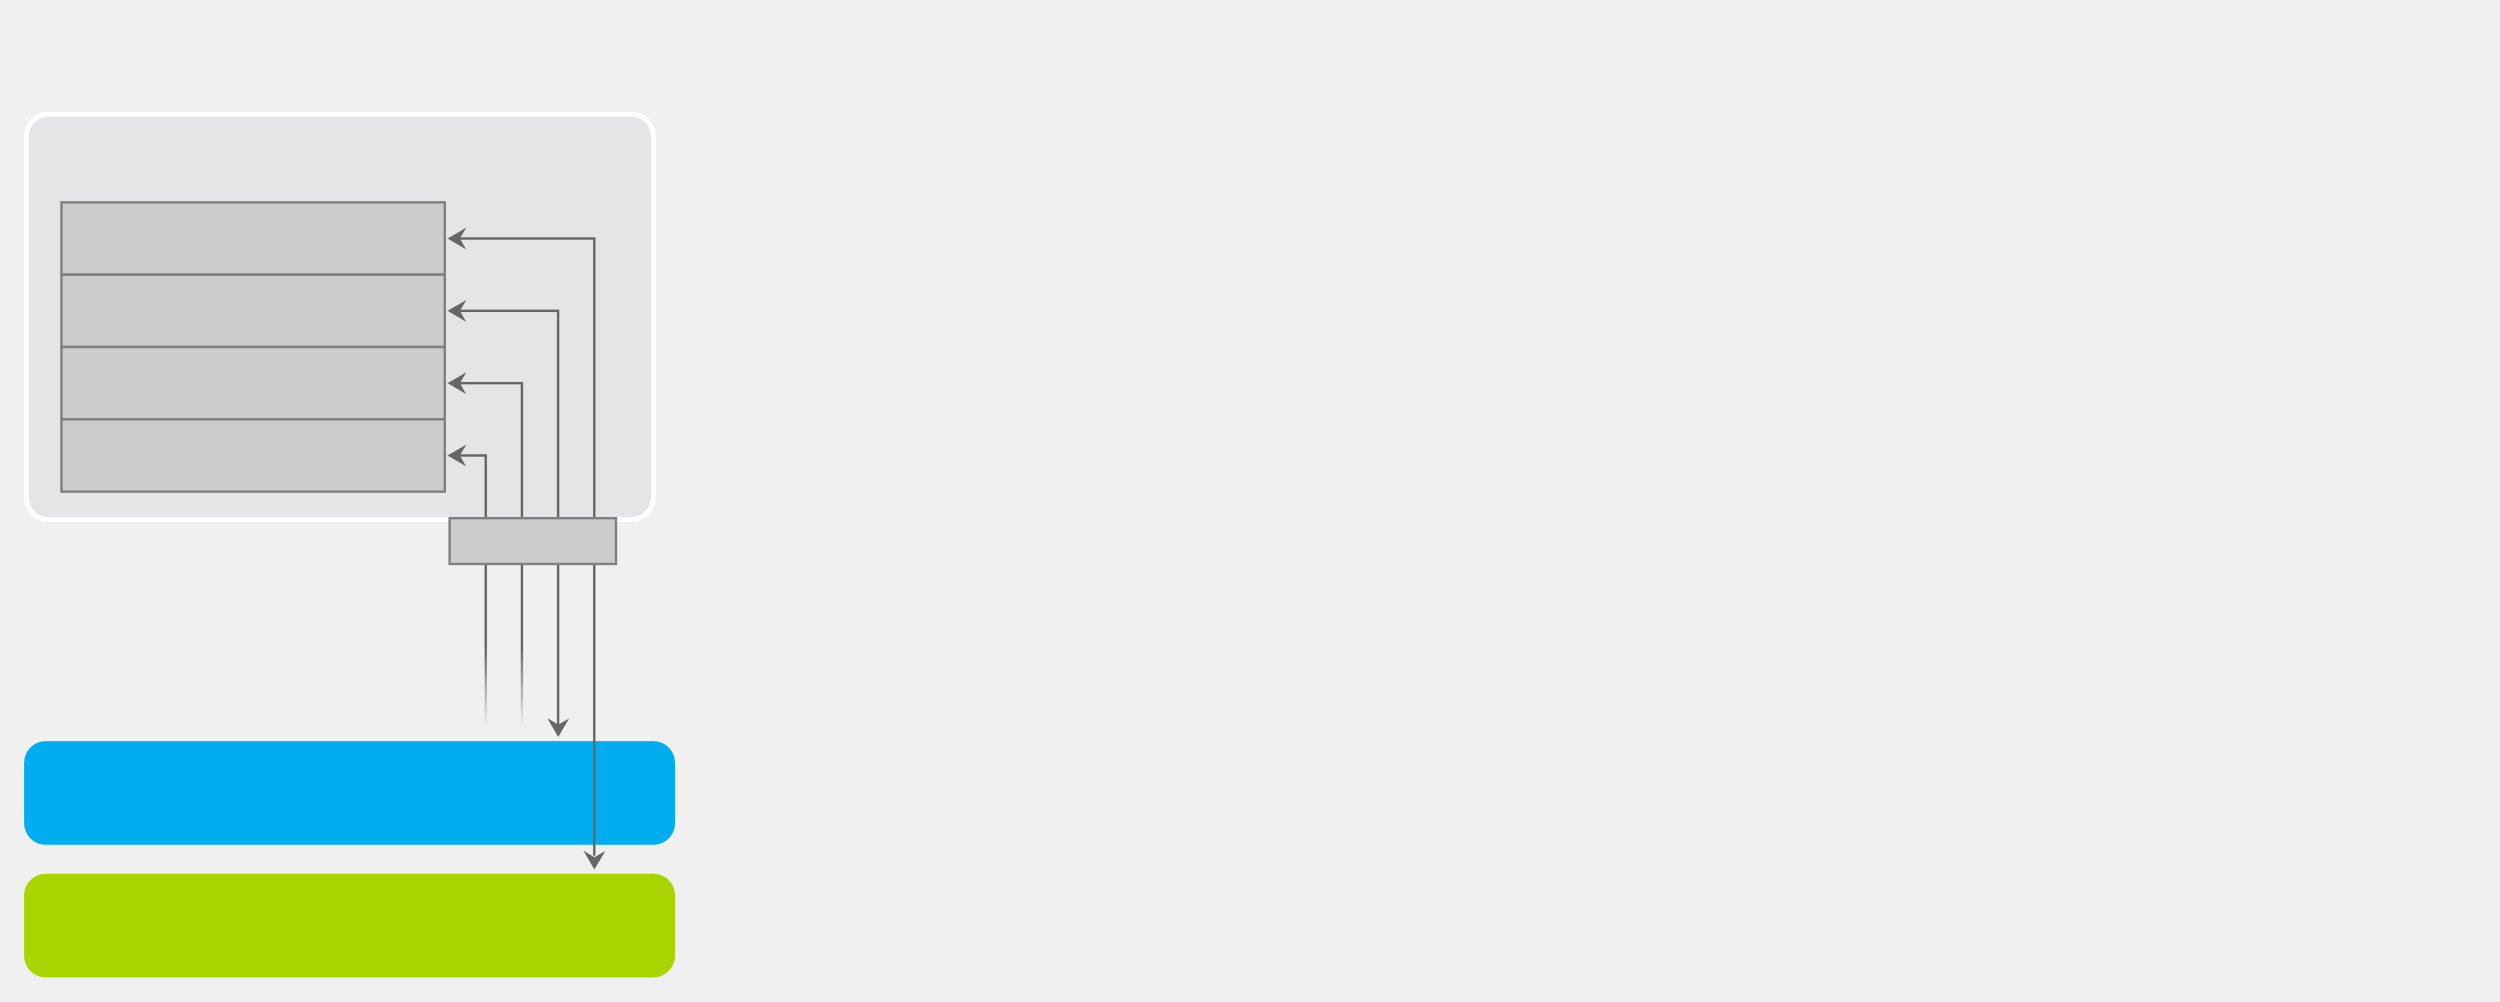
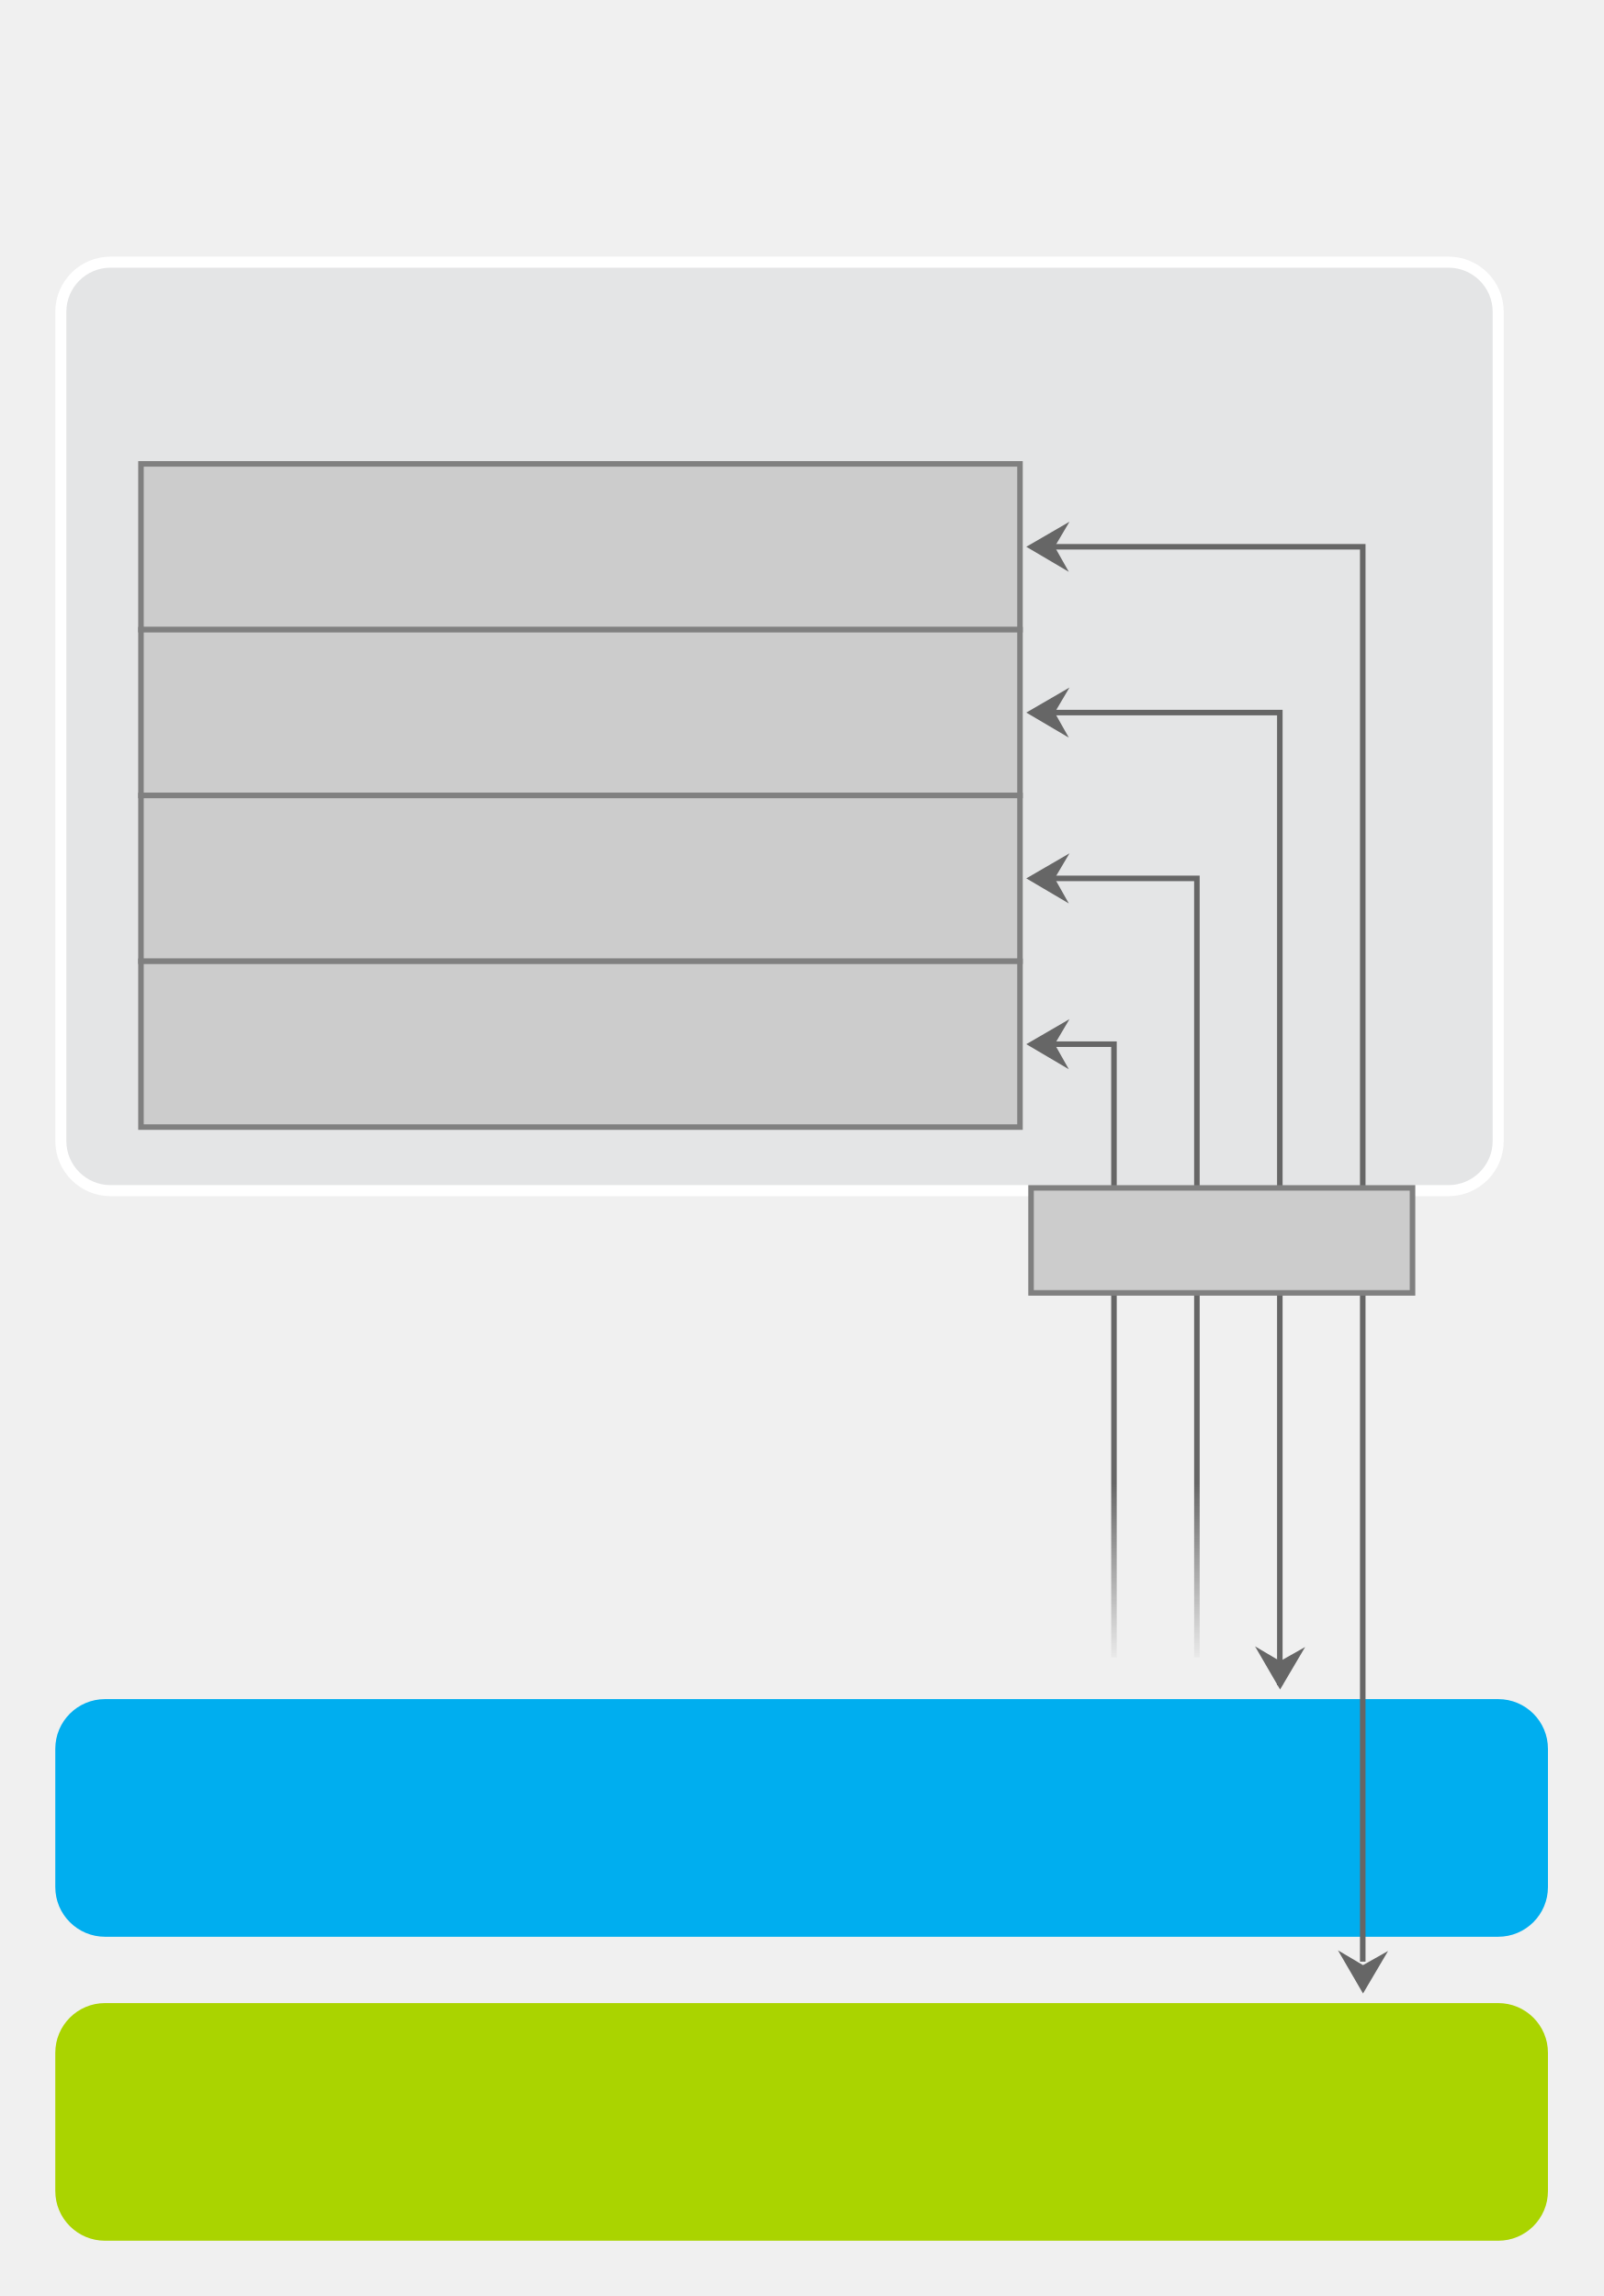
- <svg xmlns="http://www.w3.org/2000/svg" xmlns:xlink="http://www.w3.org/1999/xlink" width="1037" height="415.432" id="svg2" version="1.1">
+ <svg xmlns="http://www.w3.org/2000/svg" xmlns:xlink="http://www.w3.org/1999/xlink" version="1.2" width="290" height="415.432" id="svg2">
  <defs id="defs4">
    <linearGradient id="linearGradient4270">
-       <stop style="stop-color:#666666;stop-opacity:1;" offset="0" id="stop4272" />
-       <stop style="stop-color:#666666;stop-opacity:0;" offset="1" id="stop4274" />
+       <stop id="stop4272" style="stop-color:#666666;stop-opacity:1" offset="0" />
+       <stop id="stop4274" style="stop-color:#666666;stop-opacity:0" offset="1" />
    </linearGradient>
-     <linearGradient xlink:href="#linearGradient4270" id="linearGradient4276" x1="1760" y1="756.32" x2="1760" y2="803.362" gradientUnits="userSpaceOnUse" />
-     <linearGradient xlink:href="#linearGradient4270" id="linearGradient4303" gradientUnits="userSpaceOnUse" x1="1760" y1="781.32" x2="1760" y2="814.362" />
-     <linearGradient xlink:href="#linearGradient4270" id="linearGradient4306" gradientUnits="userSpaceOnUse" x1="1760" y1="781.32" x2="1760" y2="814.362" />
+     <linearGradient x1="1760" y1="756.32" x2="1760" y2="803.362" id="linearGradient4276" xlink:href="#linearGradient4270" gradientUnits="userSpaceOnUse" />
+     <linearGradient x1="1760" y1="781.32" x2="1760" y2="814.362" id="linearGradient4303" xlink:href="#linearGradient4270" gradientUnits="userSpaceOnUse" />
+     <linearGradient x1="1760" y1="781.32" x2="1760" y2="814.362" id="linearGradient4306" xlink:href="#linearGradient4270" gradientUnits="userSpaceOnUse" />
  </defs>
-   <g id="layer1" transform="translate(-1217,-512.9298)" style="display:inline">
-     <rect rx="9" ry="9" y="875.362" x="1227" height="43" width="270" id="rect6978-9-9-5" style="color:#000000;fill:#aad400;fill-opacity:1;fill-rule:nonzero;stroke:none;stroke-width:1;marker:none;visibility:visible;display:inline;overflow:visible;enable-background:accumulate" />
-     <rect rx="9" ry="9" y="560.362" x="1228" height="168" width="260" id="rect6978-9" style="color:#000000;fill:#e4e5e6;fill-opacity:1;fill-rule:nonzero;stroke:#ffffff;stroke-width:2;stroke-miterlimit:4;stroke-opacity:1;stroke-dasharray:none;marker:none;visibility:visible;display:inline;overflow:visible;enable-background:accumulate" />
-     <rect rx="9" ry="9" y="820.362" x="1227" height="43" width="270" id="rect6978-9-9" style="color:#000000;fill:#00aeef;fill-opacity:1;fill-rule:nonzero;stroke:none;stroke-width:1;marker:none;visibility:visible;display:inline;overflow:visible;enable-background:accumulate" />
-     <flowRoot transform="translate(1170.592,642.2454)" style="font-size:15px;font-style:normal;font-variant:normal;font-weight:normal;font-stretch:normal;text-align:start;line-height:125%;letter-spacing:0px;word-spacing:0px;writing-mode:lr-tb;text-anchor:start;color:#000000;fill:#000000;fill-opacity:1;fill-rule:nonzero;stroke:none;stroke-width:1;marker:none;visibility:visible;display:inline;overflow:visible;enable-background:accumulate;font-family:Sans;-inkscape-font-specification:Sans" id="flowRoot6988-4-3-8" xml:space="preserve">
+   <g transform="translate(-1217,-512.9298)" id="layer1" style="display:inline">
+     <rect width="270" height="43" rx="9" ry="9" x="1227" y="875.362" id="rect6978-9-9-5" style="color:#000000;fill:#aad400;fill-opacity:1;fill-rule:nonzero;stroke:none;stroke-width:1;marker:none;visibility:visible;display:inline;overflow:visible;enable-background:accumulate" />
+     <rect width="260" height="168" rx="9" ry="9" x="1228" y="560.362" id="rect6978-9" style="color:#000000;fill:#e4e5e6;fill-opacity:1;fill-rule:nonzero;stroke:#ffffff;stroke-width:2;stroke-miterlimit:4;stroke-opacity:1;stroke-dasharray:none;marker:none;visibility:visible;display:inline;overflow:visible;enable-background:accumulate" />
+     <rect width="270" height="43" rx="9" ry="9" x="1227" y="820.362" id="rect6978-9-9" style="color:#000000;fill:#00aeef;fill-opacity:1;fill-rule:nonzero;stroke:none;stroke-width:1;marker:none;visibility:visible;display:inline;overflow:visible;enable-background:accumulate" />
+     <flowRoot transform="translate(1170.592,642.2454)" id="flowRoot6988-4-3-8" xml:space="preserve" style="font-size:15px;font-style:normal;font-variant:normal;font-weight:normal;font-stretch:normal;text-align:start;line-height:125%;letter-spacing:0px;word-spacing:0px;writing-mode:lr-tb;text-anchor:start;color:#000000;fill:#000000;fill-opacity:1;fill-rule:nonzero;stroke:none;stroke-width:1;marker:none;visibility:visible;display:inline;overflow:visible;enable-background:accumulate;font-family:Sans;-inkscape-font-specification:Sans">
      <flowRegion id="flowRegion6990-3-2-0">
-         <rect style="font-size:15px;font-style:normal;font-variant:normal;font-weight:normal;font-stretch:normal;text-align:start;line-height:125%;writing-mode:lr-tb;text-anchor:start;color:#000000;fill:#000000;fill-opacity:1;fill-rule:nonzero;stroke:none;stroke-width:1;marker:none;visibility:visible;display:inline;overflow:visible;enable-background:accumulate;font-family:Sans;-inkscape-font-specification:Sans" y="244.362" x="73" height="61" width="337" id="rect6992-1-0-2" />
+         <rect width="337" height="61" x="73" y="244.362" id="rect6992-1-0-2" style="font-size:15px;font-style:normal;font-variant:normal;font-weight:normal;font-stretch:normal;text-align:start;line-height:125%;writing-mode:lr-tb;text-anchor:start;color:#000000;fill:#000000;fill-opacity:1;fill-rule:nonzero;stroke:none;stroke-width:1;marker:none;visibility:visible;display:inline;overflow:visible;enable-background:accumulate;font-family:Sans;-inkscape-font-specification:Sans" />
      </flowRegion>
-       <flowPara id="flowPara6994-1-1-8">Private Admin Network (admin)</flowPara>
+       <flowPara id="flowPara6994-1-1-8">Private Admin Network</flowPara>
    </flowRoot>
    <path d="m 1463.547,873.627 4.534,-7.693 -4.534,2.558 -4.534,-2.678 z" id="path4730-8-3-1-2-6" style="fill:#666666;fill-opacity:1;stroke:none" />
-     <flowRoot transform="translate(1170.592,587.2454)" style="font-size:15px;font-style:normal;font-variant:normal;font-weight:normal;font-stretch:normal;text-align:start;line-height:125%;letter-spacing:0px;word-spacing:0px;writing-mode:lr-tb;text-anchor:start;color:#000000;fill:#000000;fill-opacity:1;fill-rule:nonzero;stroke:none;stroke-width:1;marker:none;visibility:visible;display:inline;overflow:visible;enable-background:accumulate;font-family:Sans;-inkscape-font-specification:Sans" id="flowRoot6988-4-3-0" xml:space="preserve">
+     <flowRoot transform="translate(1170.592,587.2454)" id="flowRoot6988-4-3-0" xml:space="preserve" style="font-size:15px;font-style:normal;font-variant:normal;font-weight:normal;font-stretch:normal;text-align:start;line-height:125%;letter-spacing:0px;word-spacing:0px;writing-mode:lr-tb;text-anchor:start;color:#000000;fill:#000000;fill-opacity:1;fill-rule:nonzero;stroke:none;stroke-width:1;marker:none;visibility:visible;display:inline;overflow:visible;enable-background:accumulate;font-family:Sans;-inkscape-font-specification:Sans">
      <flowRegion id="flowRegion6990-3-2-7">
-         <rect style="font-size:15px;font-style:normal;font-variant:normal;font-weight:normal;font-stretch:normal;text-align:start;line-height:125%;writing-mode:lr-tb;text-anchor:start;color:#000000;fill:#000000;fill-opacity:1;fill-rule:nonzero;stroke:none;stroke-width:1;marker:none;visibility:visible;display:inline;overflow:visible;enable-background:accumulate;font-family:Sans;-inkscape-font-specification:Sans" y="244.362" x="73" height="61" width="277" id="rect6992-1-0-7" />
+         <rect width="277" height="61" x="73" y="244.362" id="rect6992-1-0-7" style="font-size:15px;font-style:normal;font-variant:normal;font-weight:normal;font-stretch:normal;text-align:start;line-height:125%;writing-mode:lr-tb;text-anchor:start;color:#000000;fill:#000000;fill-opacity:1;fill-rule:nonzero;stroke:none;stroke-width:1;marker:none;visibility:visible;display:inline;overflow:visible;enable-background:accumulate;font-family:Sans;-inkscape-font-specification:Sans" />
      </flowRegion>
      <flowPara id="flowPara6994-1-1-3">Public Network</flowPara>
    </flowRoot>
-     <path id="path7032-4-2-9-2-3" d="m 1463.5,867.862 0,-256 -58,0" style="fill:none;stroke:#666666;stroke-width:1px;stroke-linecap:butt;stroke-linejoin:miter;stroke-opacity:1" />
+     <path d="m 1463.5,867.862 0,-256 -58,0" id="path7032-4-2-9-2-3" style="fill:none;stroke:#666666;stroke-width:1px;stroke-linecap:butt;stroke-linejoin:miter;stroke-opacity:1" />
    <path d="m 1402.64,611.862 7.693,4.534 -2.558,-4.534 2.678,-4.534 z" id="path4730-8-3-1-3-4-1-7-2-78" style="fill:#666666;fill-opacity:1;stroke:none" />
-     <rect style="color:#000000;fill:#cccccc;fill-opacity:1;fill-rule:nonzero;stroke:#808080;stroke-width:1;stroke-linecap:butt;stroke-linejoin:miter;stroke-miterlimit:4;stroke-opacity:1;stroke-dasharray:none;stroke-dashoffset:0;marker:none;visibility:visible;display:inline;overflow:visible;enable-background:accumulate" id="rect94406-7-5-38" width="159" height="30" x="1242.5" y="596.862" />
-     <flowRoot xml:space="preserve" id="flowRoot6998-1-6-0-2-2" style="font-size:12px;font-style:normal;font-variant:normal;font-weight:normal;font-stretch:normal;text-align:start;line-height:125%;letter-spacing:0px;word-spacing:0px;writing-mode:lr-tb;text-anchor:start;fill:#000000;fill-opacity:1;stroke:none;font-family:Sans;-inkscape-font-specification:Sans" transform="translate(1176,358.8367)">
+     <rect width="159" height="30" x="1242.5" y="596.862" id="rect94406-7-5-38" style="color:#000000;fill:#cccccc;fill-opacity:1;fill-rule:nonzero;stroke:#808080;stroke-width:1;stroke-linecap:butt;stroke-linejoin:miter;stroke-miterlimit:4;stroke-opacity:1;stroke-dasharray:none;stroke-dashoffset:0;marker:none;visibility:visible;display:inline;overflow:visible;enable-background:accumulate" />
+     <flowRoot transform="translate(1176,358.8367)" id="flowRoot6998-1-6-0-2-2" xml:space="preserve" style="font-size:12px;font-style:normal;font-variant:normal;font-weight:normal;font-stretch:normal;text-align:start;line-height:125%;letter-spacing:0px;word-spacing:0px;writing-mode:lr-tb;text-anchor:start;fill:#000000;fill-opacity:1;stroke:none;font-family:Sans;-inkscape-font-specification:Sans">
      <flowRegion id="flowRegion7000-4-20-3-1-8">
-         <rect id="rect7002-3-6-2-7-2" width="139" height="21.163" x="73" y="244.362" style="font-size:12px;font-style:normal;font-variant:normal;font-weight:normal;font-stretch:normal;text-align:start;line-height:125%;writing-mode:lr-tb;text-anchor:start;font-family:Sans;-inkscape-font-specification:Sans" />
+         <rect width="139" height="21.163" x="73" y="244.362" id="rect7002-3-6-2-7-2" style="font-size:12px;font-style:normal;font-variant:normal;font-weight:normal;font-stretch:normal;text-align:start;line-height:125%;writing-mode:lr-tb;text-anchor:start;font-family:Sans;-inkscape-font-specification:Sans" />
      </flowRegion>
      <flowPara id="flowPara93807-7-2-4">eth0</flowPara>
    </flowRoot>
-     <rect style="color:#000000;fill:#cccccc;fill-opacity:1;fill-rule:nonzero;stroke:#808080;stroke-width:1;stroke-linecap:butt;stroke-linejoin:miter;stroke-miterlimit:4;stroke-opacity:1;stroke-dasharray:none;stroke-dashoffset:0;marker:none;visibility:visible;display:inline;overflow:visible;enable-background:accumulate" id="rect94406-7-5-38-8" width="159" height="30" x="1242.5" y="626.862" />
-     <flowRoot xml:space="preserve" id="flowRoot6998-1-6-0-2-2-3" style="font-size:12px;font-style:normal;font-variant:normal;font-weight:normal;font-stretch:normal;text-align:start;line-height:125%;letter-spacing:0px;word-spacing:0px;writing-mode:lr-tb;text-anchor:start;fill:#000000;fill-opacity:1;stroke:none;font-family:Sans;-inkscape-font-specification:Sans" transform="translate(1176,388.8367)">
+     <rect width="159" height="30" x="1242.5" y="626.862" id="rect94406-7-5-38-8" style="color:#000000;fill:#cccccc;fill-opacity:1;fill-rule:nonzero;stroke:#808080;stroke-width:1;stroke-linecap:butt;stroke-linejoin:miter;stroke-miterlimit:4;stroke-opacity:1;stroke-dasharray:none;stroke-dashoffset:0;marker:none;visibility:visible;display:inline;overflow:visible;enable-background:accumulate" />
+     <flowRoot transform="translate(1176,388.8367)" id="flowRoot6998-1-6-0-2-2-3" xml:space="preserve" style="font-size:12px;font-style:normal;font-variant:normal;font-weight:normal;font-stretch:normal;text-align:start;line-height:125%;letter-spacing:0px;word-spacing:0px;writing-mode:lr-tb;text-anchor:start;fill:#000000;fill-opacity:1;stroke:none;font-family:Sans;-inkscape-font-specification:Sans">
      <flowRegion id="flowRegion7000-4-20-3-1-8-6">
-         <rect id="rect7002-3-6-2-7-2-6" width="139" height="21.163" x="73" y="244.362" style="font-size:12px;font-style:normal;font-variant:normal;font-weight:normal;font-stretch:normal;text-align:start;line-height:125%;writing-mode:lr-tb;text-anchor:start;font-family:Sans;-inkscape-font-specification:Sans" />
+         <rect width="139" height="21.163" x="73" y="244.362" id="rect7002-3-6-2-7-2-6" style="font-size:12px;font-style:normal;font-variant:normal;font-weight:normal;font-stretch:normal;text-align:start;line-height:125%;writing-mode:lr-tb;text-anchor:start;font-family:Sans;-inkscape-font-specification:Sans" />
      </flowRegion>
      <flowPara id="flowPara93807-7-2-4-7">eth0.$VLAN_ID </flowPara>
    </flowRoot>
-     <rect style="color:#000000;fill:#cccccc;fill-opacity:1;fill-rule:nonzero;stroke:#808080;stroke-width:1;stroke-linecap:butt;stroke-linejoin:miter;stroke-miterlimit:4;stroke-opacity:1;stroke-dasharray:none;stroke-dashoffset:0;marker:none;visibility:visible;display:inline;overflow:visible;enable-background:accumulate" id="rect94406-7-5-38-8-3" width="159" height="30" x="1242.5" y="656.862" />
-     <flowRoot xml:space="preserve" id="flowRoot6998-1-6-0-2-2-3-1" style="font-size:12px;font-style:normal;font-variant:normal;font-weight:normal;font-stretch:normal;text-align:start;line-height:125%;letter-spacing:0px;word-spacing:0px;writing-mode:lr-tb;text-anchor:start;fill:#000000;fill-opacity:1;stroke:none;font-family:Sans;-inkscape-font-specification:Sans" transform="translate(1176,418.8368)">
+     <rect width="159" height="30" x="1242.5" y="656.862" id="rect94406-7-5-38-8-3" style="color:#000000;fill:#cccccc;fill-opacity:1;fill-rule:nonzero;stroke:#808080;stroke-width:1;stroke-linecap:butt;stroke-linejoin:miter;stroke-miterlimit:4;stroke-opacity:1;stroke-dasharray:none;stroke-dashoffset:0;marker:none;visibility:visible;display:inline;overflow:visible;enable-background:accumulate" />
+     <flowRoot transform="translate(1176,418.8368)" id="flowRoot6998-1-6-0-2-2-3-1" xml:space="preserve" style="font-size:12px;font-style:normal;font-variant:normal;font-weight:normal;font-stretch:normal;text-align:start;line-height:125%;letter-spacing:0px;word-spacing:0px;writing-mode:lr-tb;text-anchor:start;fill:#000000;fill-opacity:1;stroke:none;font-family:Sans;-inkscape-font-specification:Sans">
      <flowRegion id="flowRegion7000-4-20-3-1-8-6-4">
-         <rect id="rect7002-3-6-2-7-2-6-3" width="139" height="21.163" x="73" y="244.362" style="font-size:12px;font-style:normal;font-variant:normal;font-weight:normal;font-stretch:normal;text-align:start;line-height:125%;writing-mode:lr-tb;text-anchor:start;font-family:Sans;-inkscape-font-specification:Sans" />
+         <rect width="139" height="21.163" x="73" y="244.362" id="rect7002-3-6-2-7-2-6-3" style="font-size:12px;font-style:normal;font-variant:normal;font-weight:normal;font-stretch:normal;text-align:start;line-height:125%;writing-mode:lr-tb;text-anchor:start;font-family:Sans;-inkscape-font-specification:Sans" />
      </flowRegion>
      <flowPara id="flowPara93807-7-2-4-7-5">eth0.$VLAN_ID </flowPara>
    </flowRoot>
-     <flowRoot xml:space="preserve" id="flowRoot6998-1-6-0-2-2-1" style="font-size:12px;font-style:normal;font-variant:normal;font-weight:normal;font-stretch:normal;text-align:start;line-height:125%;letter-spacing:0px;word-spacing:0px;writing-mode:lr-tb;text-anchor:start;fill:#000000;fill-opacity:1;stroke:none;font-family:Sans;-inkscape-font-specification:Sans" transform="translate(1170,329.3367)">
+     <flowRoot transform="translate(1170,329.3367)" id="flowRoot6998-1-6-0-2-2-1" xml:space="preserve" style="font-size:12px;font-style:normal;font-variant:normal;font-weight:normal;font-stretch:normal;text-align:start;line-height:125%;letter-spacing:0px;word-spacing:0px;writing-mode:lr-tb;text-anchor:start;fill:#000000;fill-opacity:1;stroke:none;font-family:Sans;-inkscape-font-specification:Sans">
      <flowRegion id="flowRegion7000-4-20-3-1-8-9">
-         <rect id="rect7002-3-6-2-7-2-2" width="139" height="21.163" x="73" y="244.362" style="font-size:12px;font-style:normal;font-variant:normal;font-weight:normal;font-stretch:normal;text-align:start;line-height:125%;writing-mode:lr-tb;text-anchor:start;font-family:Sans;-inkscape-font-specification:Sans" />
+         <rect width="139" height="21.163" x="73" y="244.362" id="rect7002-3-6-2-7-2-2" style="font-size:12px;font-style:normal;font-variant:normal;font-weight:normal;font-stretch:normal;text-align:start;line-height:125%;writing-mode:lr-tb;text-anchor:start;font-family:Sans;-inkscape-font-specification:Sans" />
      </flowRegion>
      <flowPara id="flowPara93807-7-2-4-5">Node</flowPara>
    </flowRoot>
-     <flowRoot xml:space="preserve" id="flowRoot6998-1-6-0-2-2-7" style="font-size:12px;font-style:normal;font-variant:normal;font-weight:normal;font-stretch:normal;text-align:end;line-height:125%;letter-spacing:0px;word-spacing:0px;writing-mode:lr-tb;text-anchor:end;fill:#000000;fill-opacity:1;stroke:none;font-family:Sans;-inkscape-font-specification:Sans" transform="translate(1181,358.8367)">
+     <flowRoot transform="translate(1181,358.8367)" id="flowRoot6998-1-6-0-2-2-7" xml:space="preserve" style="font-size:12px;font-style:normal;font-variant:normal;font-weight:normal;font-stretch:normal;text-align:end;line-height:125%;letter-spacing:0px;word-spacing:0px;writing-mode:lr-tb;text-anchor:end;fill:#000000;fill-opacity:1;stroke:none;font-family:Sans;-inkscape-font-specification:Sans">
      <flowRegion id="flowRegion7000-4-20-3-1-8-7">
-         <rect id="rect7002-3-6-2-7-2-64" width="139" height="21.163" x="73" y="244.362" style="font-size:12px;font-style:normal;font-variant:normal;font-weight:normal;font-stretch:normal;text-align:end;line-height:125%;writing-mode:lr-tb;text-anchor:end;font-family:Sans;-inkscape-font-specification:Sans" />
+         <rect width="139" height="21.163" x="73" y="244.362" id="rect7002-3-6-2-7-2-64" style="font-size:12px;font-style:normal;font-variant:normal;font-weight:normal;font-stretch:normal;text-align:end;line-height:125%;writing-mode:lr-tb;text-anchor:end;font-family:Sans;-inkscape-font-specification:Sans" />
      </flowRegion>
      <flowPara id="flowPara93807-7-2-4-1">untagged</flowPara>
    </flowRoot>
-     <flowRoot xml:space="preserve" id="flowRoot6998-1-6-0-2-2-7-9" style="font-size:12px;font-style:normal;font-variant:normal;font-weight:normal;font-stretch:normal;text-align:end;line-height:125%;letter-spacing:0px;word-spacing:0px;writing-mode:lr-tb;text-anchor:end;fill:#000000;fill-opacity:1;stroke:none;font-family:Sans;-inkscape-font-specification:Sans" transform="translate(1181,388.8367)">
+     <flowRoot transform="translate(1181,388.8367)" id="flowRoot6998-1-6-0-2-2-7-9" xml:space="preserve" style="font-size:12px;font-style:normal;font-variant:normal;font-weight:normal;font-stretch:normal;text-align:end;line-height:125%;letter-spacing:0px;word-spacing:0px;writing-mode:lr-tb;text-anchor:end;fill:#000000;fill-opacity:1;stroke:none;font-family:Sans;-inkscape-font-specification:Sans">
      <flowRegion id="flowRegion7000-4-20-3-1-8-7-1">
-         <rect id="rect7002-3-6-2-7-2-64-4" width="139" height="21.163" x="73" y="244.362" style="font-size:12px;font-style:normal;font-variant:normal;font-weight:normal;font-stretch:normal;text-align:end;line-height:125%;writing-mode:lr-tb;text-anchor:end;font-family:Sans;-inkscape-font-specification:Sans" />
+         <rect width="139" height="21.163" x="73" y="244.362" id="rect7002-3-6-2-7-2-64-4" style="font-size:12px;font-style:normal;font-variant:normal;font-weight:normal;font-stretch:normal;text-align:end;line-height:125%;writing-mode:lr-tb;text-anchor:end;font-family:Sans;-inkscape-font-specification:Sans" />
      </flowRegion>
      <flowPara id="flowPara93807-7-2-4-1-9">tagged</flowPara>
    </flowRoot>
-     <flowRoot xml:space="preserve" id="flowRoot6998-1-6-0-2-2-7-9-1" style="font-size:12px;font-style:normal;font-variant:normal;font-weight:normal;font-stretch:normal;text-align:end;line-height:125%;letter-spacing:0px;word-spacing:0px;writing-mode:lr-tb;text-anchor:end;fill:#000000;fill-opacity:1;stroke:none;font-family:Sans;-inkscape-font-specification:Sans" transform="translate(1181,418.8367)">
+     <flowRoot transform="translate(1181,418.8367)" id="flowRoot6998-1-6-0-2-2-7-9-1" xml:space="preserve" style="font-size:12px;font-style:normal;font-variant:normal;font-weight:normal;font-stretch:normal;text-align:end;line-height:125%;letter-spacing:0px;word-spacing:0px;writing-mode:lr-tb;text-anchor:end;fill:#000000;fill-opacity:1;stroke:none;font-family:Sans;-inkscape-font-specification:Sans">
      <flowRegion id="flowRegion7000-4-20-3-1-8-7-1-4">
-         <rect id="rect7002-3-6-2-7-2-64-4-9" width="139" height="21.163" x="73" y="244.362" style="font-size:12px;font-style:normal;font-variant:normal;font-weight:normal;font-stretch:normal;text-align:end;line-height:125%;writing-mode:lr-tb;text-anchor:end;font-family:Sans;-inkscape-font-specification:Sans" />
+         <rect width="139" height="21.163" x="73" y="244.362" id="rect7002-3-6-2-7-2-64-4-9" style="font-size:12px;font-style:normal;font-variant:normal;font-weight:normal;font-stretch:normal;text-align:end;line-height:125%;writing-mode:lr-tb;text-anchor:end;font-family:Sans;-inkscape-font-specification:Sans" />
      </flowRegion>
      <flowPara id="flowPara93807-7-2-4-1-9-3">tagged</flowPara>
    </flowRoot>
-     <rect style="color:#000000;fill:#cccccc;fill-opacity:1;fill-rule:nonzero;stroke:#808080;stroke-width:1;stroke-linecap:butt;stroke-linejoin:miter;stroke-miterlimit:4;stroke-opacity:1;stroke-dasharray:none;stroke-dashoffset:0;marker:none;visibility:visible;display:inline;overflow:visible;enable-background:accumulate" id="rect94406-7-5-38-8-3-8" width="159" height="30" x="1242.5" y="686.862" />
-     <flowRoot xml:space="preserve" id="flowRoot6998-1-6-0-2-2-3-1-4" style="font-size:12px;font-style:normal;font-variant:normal;font-weight:normal;font-stretch:normal;text-align:start;line-height:125%;letter-spacing:0px;word-spacing:0px;writing-mode:lr-tb;text-anchor:start;fill:#000000;fill-opacity:1;stroke:none;font-family:Sans;-inkscape-font-specification:Sans" transform="translate(1176,448.8368)">
+     <rect width="159" height="30" x="1242.5" y="686.862" id="rect94406-7-5-38-8-3-8" style="color:#000000;fill:#cccccc;fill-opacity:1;fill-rule:nonzero;stroke:#808080;stroke-width:1;stroke-linecap:butt;stroke-linejoin:miter;stroke-miterlimit:4;stroke-opacity:1;stroke-dasharray:none;stroke-dashoffset:0;marker:none;visibility:visible;display:inline;overflow:visible;enable-background:accumulate" />
+     <flowRoot transform="translate(1176,448.8368)" id="flowRoot6998-1-6-0-2-2-3-1-4" xml:space="preserve" style="font-size:12px;font-style:normal;font-variant:normal;font-weight:normal;font-stretch:normal;text-align:start;line-height:125%;letter-spacing:0px;word-spacing:0px;writing-mode:lr-tb;text-anchor:start;fill:#000000;fill-opacity:1;stroke:none;font-family:Sans;-inkscape-font-specification:Sans">
      <flowRegion id="flowRegion7000-4-20-3-1-8-6-4-0">
-         <rect id="rect7002-3-6-2-7-2-6-3-1" width="139" height="21.163" x="73" y="244.362" style="font-size:12px;font-style:normal;font-variant:normal;font-weight:normal;font-stretch:normal;text-align:start;line-height:125%;writing-mode:lr-tb;text-anchor:start;font-family:Sans;-inkscape-font-specification:Sans" />
+         <rect width="139" height="21.163" x="73" y="244.362" id="rect7002-3-6-2-7-2-6-3-1" style="font-size:12px;font-style:normal;font-variant:normal;font-weight:normal;font-stretch:normal;text-align:start;line-height:125%;writing-mode:lr-tb;text-anchor:start;font-family:Sans;-inkscape-font-specification:Sans" />
      </flowRegion>
      <flowPara id="flowPara93807-7-2-4-7-5-1">...</flowPara>
    </flowRoot>
-     <flowRoot xml:space="preserve" id="flowRoot6998-1-6-0-2-2-7-9-1-3" style="font-size:12px;font-style:normal;font-variant:normal;font-weight:normal;font-stretch:normal;text-align:end;line-height:125%;letter-spacing:0px;word-spacing:0px;writing-mode:lr-tb;text-anchor:end;fill:#000000;fill-opacity:1;stroke:none;font-family:Sans;-inkscape-font-specification:Sans" transform="translate(1181,448.8367)">
+     <flowRoot transform="translate(1181,448.8367)" id="flowRoot6998-1-6-0-2-2-7-9-1-3" xml:space="preserve" style="font-size:12px;font-style:normal;font-variant:normal;font-weight:normal;font-stretch:normal;text-align:end;line-height:125%;letter-spacing:0px;word-spacing:0px;writing-mode:lr-tb;text-anchor:end;fill:#000000;fill-opacity:1;stroke:none;font-family:Sans;-inkscape-font-specification:Sans">
      <flowRegion id="flowRegion7000-4-20-3-1-8-7-1-4-6">
-         <rect id="rect7002-3-6-2-7-2-64-4-9-5" width="139" height="21.163" x="73" y="244.362" style="font-size:12px;font-style:normal;font-variant:normal;font-weight:normal;font-stretch:normal;text-align:end;line-height:125%;writing-mode:lr-tb;text-anchor:end;font-family:Sans;-inkscape-font-specification:Sans" />
+         <rect width="139" height="21.163" x="73" y="244.362" id="rect7002-3-6-2-7-2-64-4-9-5" style="font-size:12px;font-style:normal;font-variant:normal;font-weight:normal;font-stretch:normal;text-align:end;line-height:125%;writing-mode:lr-tb;text-anchor:end;font-family:Sans;-inkscape-font-specification:Sans" />
      </flowRegion>
      <flowPara id="flowPara93807-7-2-4-1-9-3-8">tagged</flowPara>
    </flowRoot>
-     <path id="path7032-4-2-9-2-3-5" d="m 1448.5,817.862 0,-176 -43,0" style="fill:none;stroke:#666666;stroke-width:1px;stroke-linecap:butt;stroke-linejoin:miter;stroke-opacity:1" />
+     <path d="m 1448.5,817.862 0,-176 -43,0" id="path7032-4-2-9-2-3-5" style="fill:none;stroke:#666666;stroke-width:1px;stroke-linecap:butt;stroke-linejoin:miter;stroke-opacity:1" />
    <path d="m 1402.64,641.862 7.693,4.534 -2.558,-4.534 2.678,-4.534 z" id="path4730-8-3-1-3-4-1-7-2-78-1" style="fill:#666666;fill-opacity:1;stroke:none" />
    <path d="m 1402.64,671.862 7.693,4.534 -2.558,-4.534 2.678,-4.534 z" id="path4730-8-3-1-3-4-1-7-2-78-1-9" style="fill:#666666;fill-opacity:1;stroke:none" />
    <path d="m 1448.547,818.627 4.534,-7.693 -4.534,2.558 -4.534,-2.678 z" id="path4730-8-3-1-2-6-0" style="fill:#666666;fill-opacity:1;stroke:none" />
    <path d="m 1402.64,701.862 7.693,4.534 -2.558,-4.534 2.678,-4.534 z" id="path4730-8-3-1-3-4-1-7-2-78-1-9-3" style="fill:#666666;fill-opacity:1;stroke:none" />
-     <path id="path7032-4-2-9-2-3-5-2" d="m 1433.5,812.862 0,-141 -28,0" style="color:#000000;fill:none;stroke:url(#linearGradient4306);stroke-width:1px;stroke-linecap:butt;stroke-linejoin:miter;stroke-miterlimit:4;stroke-opacity:1;stroke-dasharray:none;stroke-dashoffset:0;marker:none;visibility:visible;display:inline;overflow:visible;enable-background:accumulate" />
-     <path id="path7032-4-2-9-2-3-5-2-7" d="m 1418.5,812.862 0,-111 -13,0" style="color:#000000;fill:none;stroke:url(#linearGradient4303);stroke-width:1px;stroke-linecap:butt;stroke-linejoin:miter;stroke-miterlimit:4;stroke-opacity:1;stroke-dasharray:none;stroke-dashoffset:0;marker:none;visibility:visible;display:inline;overflow:visible;enable-background:accumulate" />
-     <rect y="727.862" x="1403.5" height="19" width="69" id="rect7008-3" style="color:#000000;fill:#cccccc;fill-opacity:1;fill-rule:nonzero;stroke:#808080;stroke-width:1;stroke-linecap:butt;stroke-linejoin:miter;stroke-miterlimit:4;stroke-opacity:1;stroke-dasharray:none;stroke-dashoffset:0;marker:none;visibility:visible;display:inline;overflow:visible;enable-background:accumulate" />
-     <flowRoot xml:space="preserve" id="flowRoot6998-1-6-0-2-2-7-9-1-3-0" style="font-size:12px;font-style:normal;font-variant:normal;font-weight:normal;font-stretch:normal;text-align:end;line-height:125%;letter-spacing:0px;word-spacing:0px;writing-mode:lr-tb;text-anchor:end;fill:#000000;fill-opacity:1;stroke:none;font-family:Sans;-inkscape-font-specification:Sans" transform="translate(1226,485.4998)">
+     <path d="m 1433.5,812.862 0,-141 -28,0" id="path7032-4-2-9-2-3-5-2" style="color:#000000;fill:none;stroke:url(#linearGradient4306);stroke-width:1px;stroke-linecap:butt;stroke-linejoin:miter;stroke-miterlimit:4;stroke-opacity:1;stroke-dasharray:none;stroke-dashoffset:0;marker:none;visibility:visible;display:inline;overflow:visible;enable-background:accumulate" />
+     <path d="m 1418.5,812.862 0,-111 -13,0" id="path7032-4-2-9-2-3-5-2-7" style="color:#000000;fill:none;stroke:url(#linearGradient4303);stroke-width:1px;stroke-linecap:butt;stroke-linejoin:miter;stroke-miterlimit:4;stroke-opacity:1;stroke-dasharray:none;stroke-dashoffset:0;marker:none;visibility:visible;display:inline;overflow:visible;enable-background:accumulate" />
+     <rect width="69" height="19" x="1403.5" y="727.862" id="rect7008-3" style="color:#000000;fill:#cccccc;fill-opacity:1;fill-rule:nonzero;stroke:#808080;stroke-width:1;stroke-linecap:butt;stroke-linejoin:miter;stroke-miterlimit:4;stroke-opacity:1;stroke-dasharray:none;stroke-dashoffset:0;marker:none;visibility:visible;display:inline;overflow:visible;enable-background:accumulate" />
+     <flowRoot transform="translate(1226,485.4998)" id="flowRoot6998-1-6-0-2-2-7-9-1-3-0" xml:space="preserve" style="font-size:12px;font-style:normal;font-variant:normal;font-weight:normal;font-stretch:normal;text-align:end;line-height:125%;letter-spacing:0px;word-spacing:0px;writing-mode:lr-tb;text-anchor:end;fill:#000000;fill-opacity:1;stroke:none;font-family:Sans;-inkscape-font-specification:Sans">
      <flowRegion id="flowRegion7000-4-20-3-1-8-7-1-4-6-3">
-         <rect id="rect7002-3-6-2-7-2-64-4-9-5-2" width="139" height="21.163" x="73" y="244.362" style="font-size:12px;font-style:normal;font-variant:normal;font-weight:normal;font-stretch:normal;text-align:end;line-height:125%;writing-mode:lr-tb;text-anchor:end;font-family:Sans;-inkscape-font-specification:Sans" />
+         <rect width="139" height="21.163" x="73" y="244.362" id="rect7002-3-6-2-7-2-64-4-9-5-2" style="font-size:12px;font-style:normal;font-variant:normal;font-weight:normal;font-stretch:normal;text-align:end;line-height:125%;writing-mode:lr-tb;text-anchor:end;font-family:Sans;-inkscape-font-specification:Sans" />
      </flowRegion>
      <flowPara id="flowPara5079">eth0</flowPara>
    </flowRoot>
  </g>
-   <g id="layer2" style="display:inline">
-     <flowRoot transform="translate(-48,-235.9298)" style="font-size:15px;font-style:normal;font-variant:normal;font-weight:normal;font-stretch:normal;text-indent:0;text-align:start;text-decoration:none;line-height:125%;letter-spacing:0px;word-spacing:0px;text-transform:none;direction:ltr;block-progression:tb;writing-mode:lr-tb;text-anchor:start;baseline-shift:baseline;color:#000000;fill:#6a9d00;fill-opacity:1;fill-rule:nonzero;stroke:#ffffff;stroke-width:4;stroke-linecap:butt;stroke-linejoin:round;stroke-miterlimit:4;stroke-opacity:1;stroke-dasharray:none;stroke-dashoffset:0;marker:none;visibility:visible;display:inline;overflow:visible;enable-background:accumulate;font-family:Sans;-inkscape-font-specification:Sans" id="flowRoot6988-5" xml:space="preserve">
+   <g transform="translate(0,-3.0411074e-6)" id="layer2" style="display:inline">
+     <flowRoot transform="translate(-48,-235.9298)" id="flowRoot6988-5" xml:space="preserve" style="font-size:15px;font-style:normal;font-variant:normal;font-weight:normal;font-stretch:normal;text-indent:0;text-align:start;text-decoration:none;line-height:125%;letter-spacing:0px;word-spacing:0px;text-transform:none;direction:ltr;block-progression:tb;writing-mode:lr-tb;text-anchor:start;baseline-shift:baseline;color:#000000;fill:#6a9d00;fill-opacity:1;fill-rule:nonzero;stroke:#ffffff;stroke-width:4;stroke-linecap:butt;stroke-linejoin:round;stroke-miterlimit:4;stroke-opacity:1;stroke-dasharray:none;stroke-dashoffset:0;marker:none;visibility:visible;display:inline;overflow:visible;enable-background:accumulate;font-family:Sans;-inkscape-font-specification:Sans">
      <flowRegion id="flowRegion6990-0">
-         <rect style="font-size:15px;font-style:normal;font-variant:normal;font-weight:normal;font-stretch:normal;text-indent:0;text-align:start;text-decoration:none;line-height:125%;letter-spacing:0px;word-spacing:0px;text-transform:none;direction:ltr;block-progression:tb;writing-mode:lr-tb;text-anchor:start;baseline-shift:baseline;color:#000000;fill:#6a9d00;fill-opacity:1;fill-rule:nonzero;stroke:#ffffff;stroke-width:4;stroke-linecap:butt;stroke-linejoin:round;stroke-miterlimit:4;stroke-opacity:1;stroke-dasharray:none;stroke-dashoffset:0;marker:none;visibility:visible;display:inline;overflow:visible;enable-background:accumulate;font-family:Sans;-inkscape-font-specification:Sans" y="244.362" x="73" height="61" width="277" id="rect6992-6" />
+         <rect width="277" height="61" x="73" y="244.362" id="rect6992-6" style="font-size:15px;font-style:normal;font-variant:normal;font-weight:normal;font-stretch:normal;text-indent:0;text-align:start;text-decoration:none;line-height:125%;letter-spacing:0px;word-spacing:0px;text-transform:none;direction:ltr;block-progression:tb;writing-mode:lr-tb;text-anchor:start;baseline-shift:baseline;color:#000000;fill:#6a9d00;fill-opacity:1;fill-rule:nonzero;stroke:#ffffff;stroke-width:4;stroke-linecap:butt;stroke-linejoin:round;stroke-miterlimit:4;stroke-opacity:1;stroke-dasharray:none;stroke-dashoffset:0;marker:none;visibility:visible;display:inline;overflow:visible;enable-background:accumulate;font-family:Sans;-inkscape-font-specification:Sans" />
      </flowRegion>
      <flowPara id="flowPara6994-2">Single Mode</flowPara>
    </flowRoot>
+     <flowRoot transform="translate(-48,-235.9298)" id="flowRoot6988-9-1" xml:space="preserve" style="font-size:15px;font-style:normal;font-variant:normal;font-weight:normal;font-stretch:normal;text-indent:0;text-align:start;text-decoration:none;line-height:125%;letter-spacing:0px;word-spacing:0px;text-transform:none;direction:ltr;block-progression:tb;writing-mode:lr-tb;text-anchor:start;baseline-shift:baseline;color:#000000;fill:#6a9d00;fill-opacity:1;fill-rule:nonzero;stroke:none;marker:none;visibility:visible;display:inline;overflow:visible;enable-background:accumulate;font-family:Sans;-inkscape-font-specification:Sans">
+       <flowRegion id="flowRegion6990-1-9">
+         <rect width="277" height="61" x="73" y="244.362" id="rect6992-3-8" style="font-size:15px;font-style:normal;font-variant:normal;font-weight:normal;font-stretch:normal;text-indent:0;text-align:start;text-decoration:none;line-height:125%;letter-spacing:0px;word-spacing:0px;text-transform:none;direction:ltr;block-progression:tb;writing-mode:lr-tb;text-anchor:start;baseline-shift:baseline;color:#000000;fill:#6a9d00;fill-opacity:1;fill-rule:nonzero;stroke:none;marker:none;visibility:visible;display:inline;overflow:visible;enable-background:accumulate;font-family:Sans;-inkscape-font-specification:Sans" />
+       </flowRegion>
+       <flowPara id="flowPara6994-3-1">Single Mode</flowPara>
+     </flowRoot>
  </g>
</svg>
